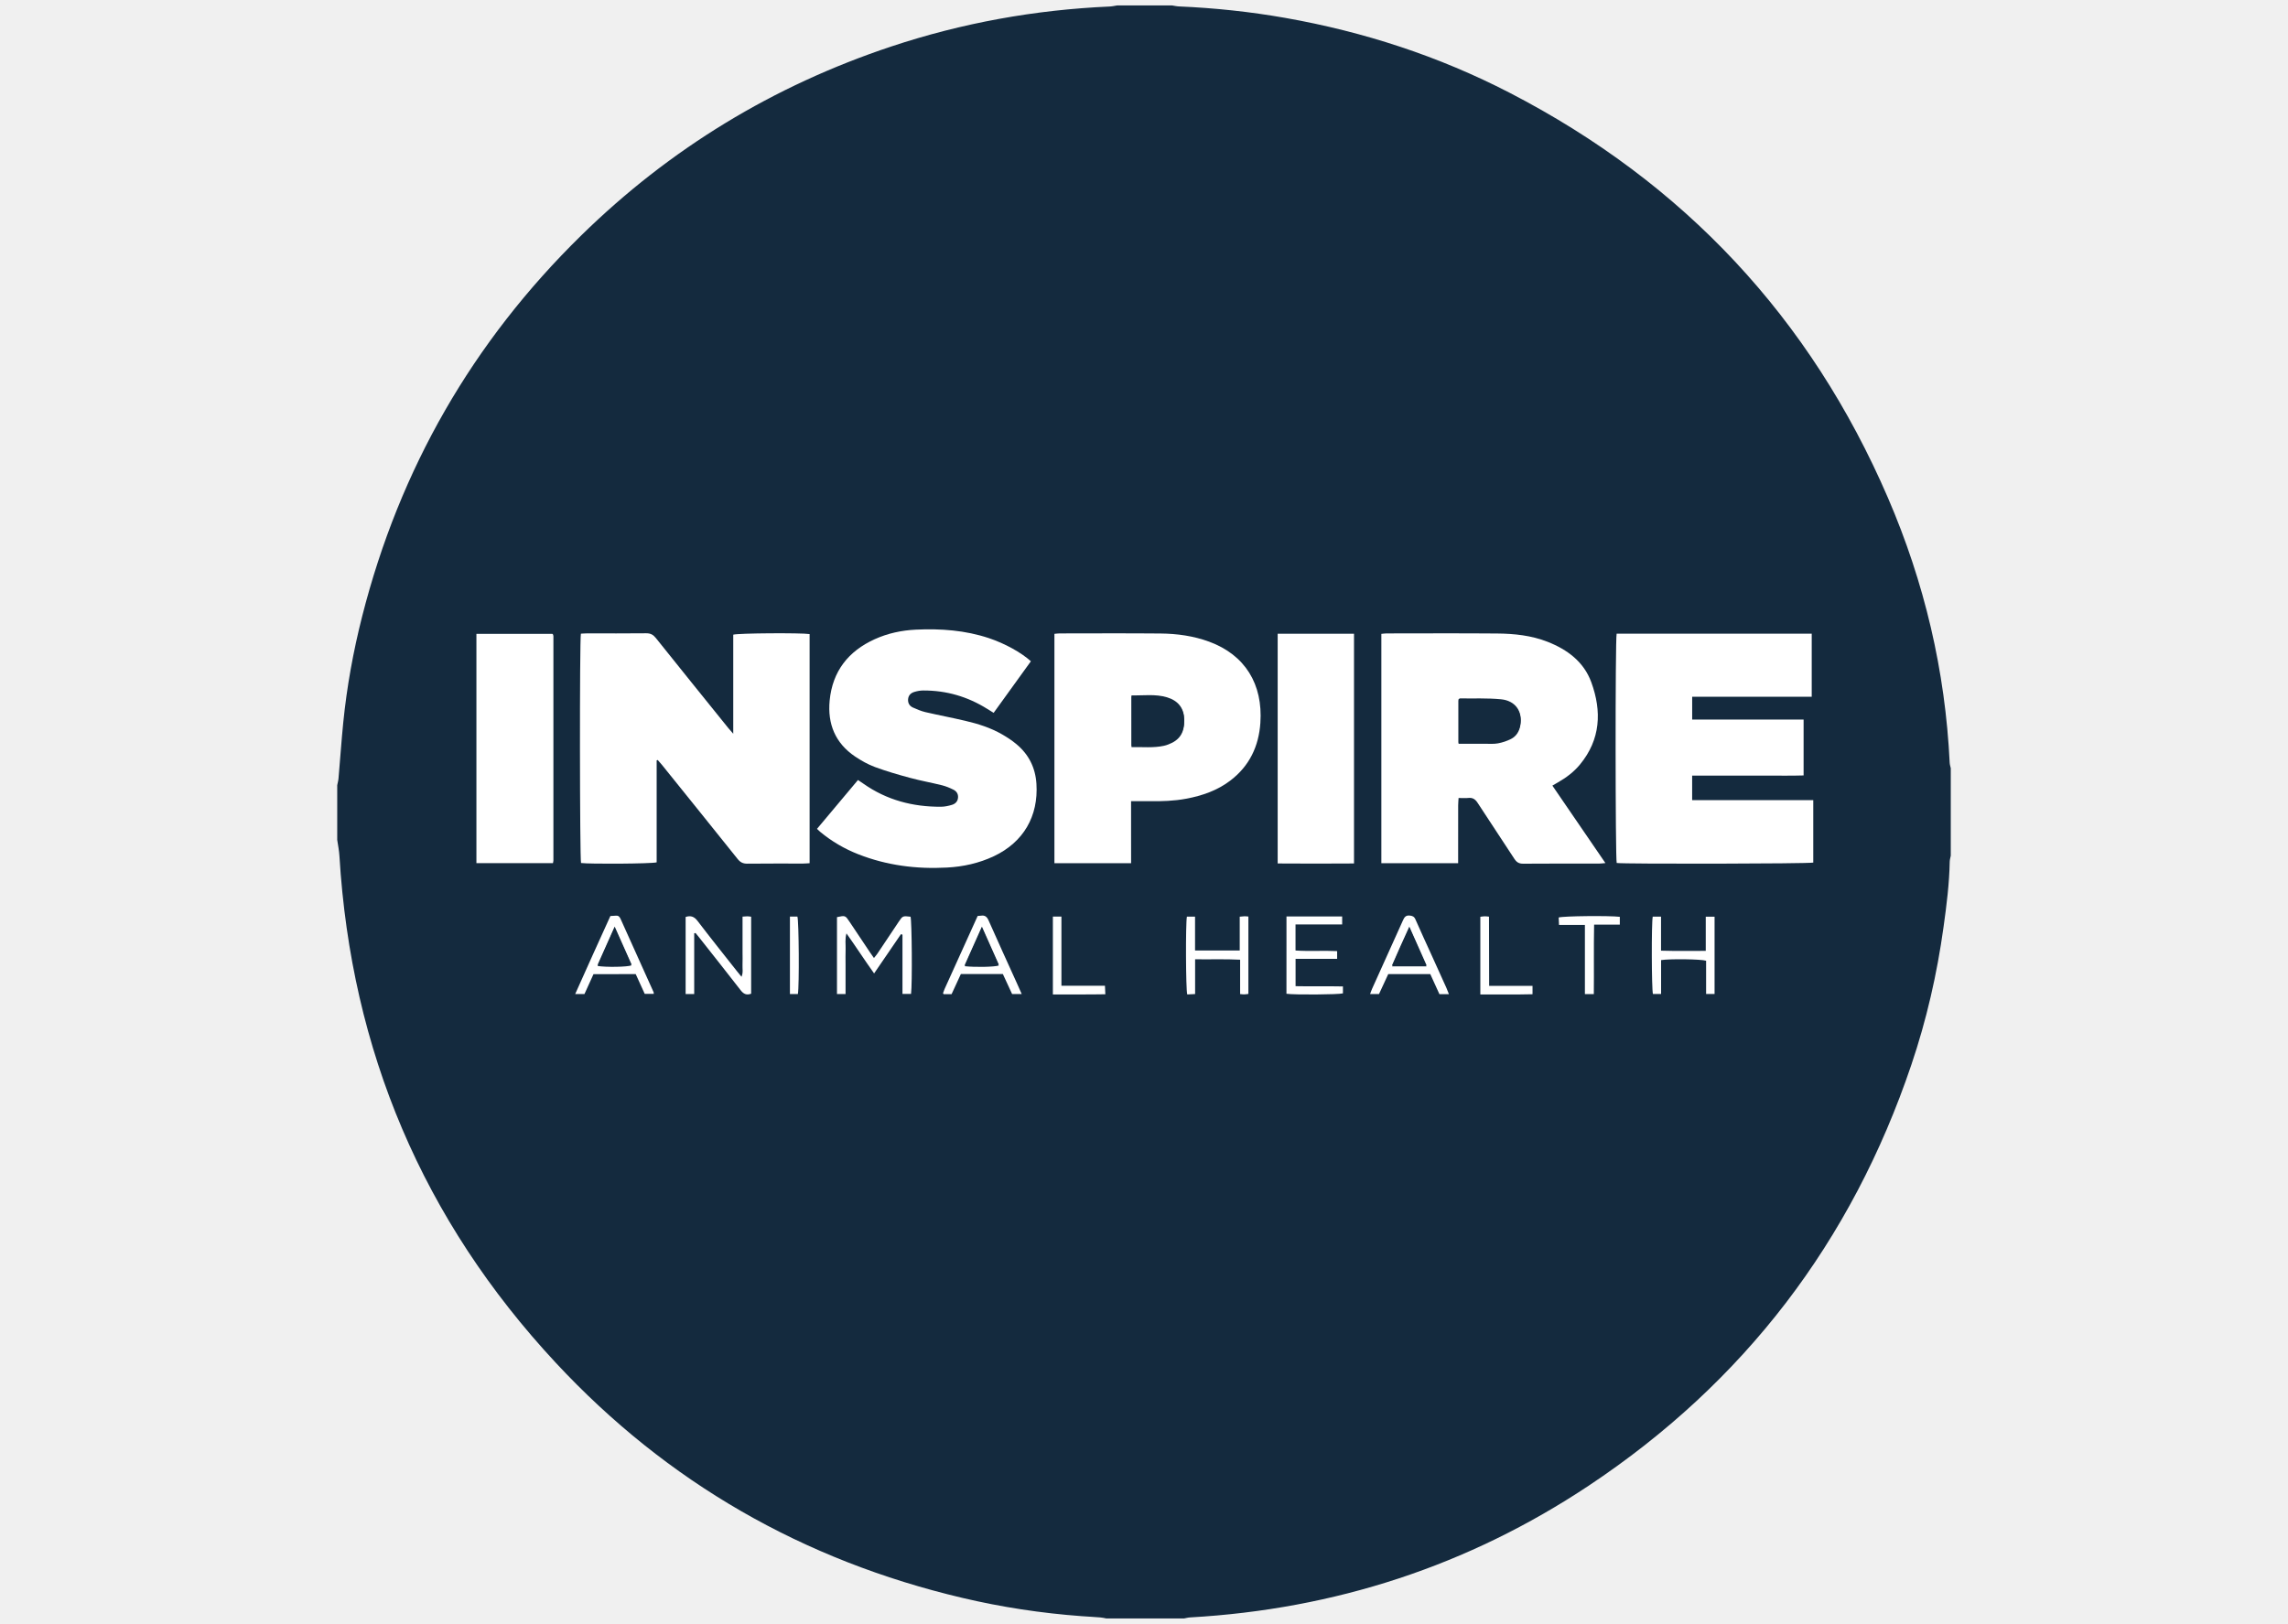
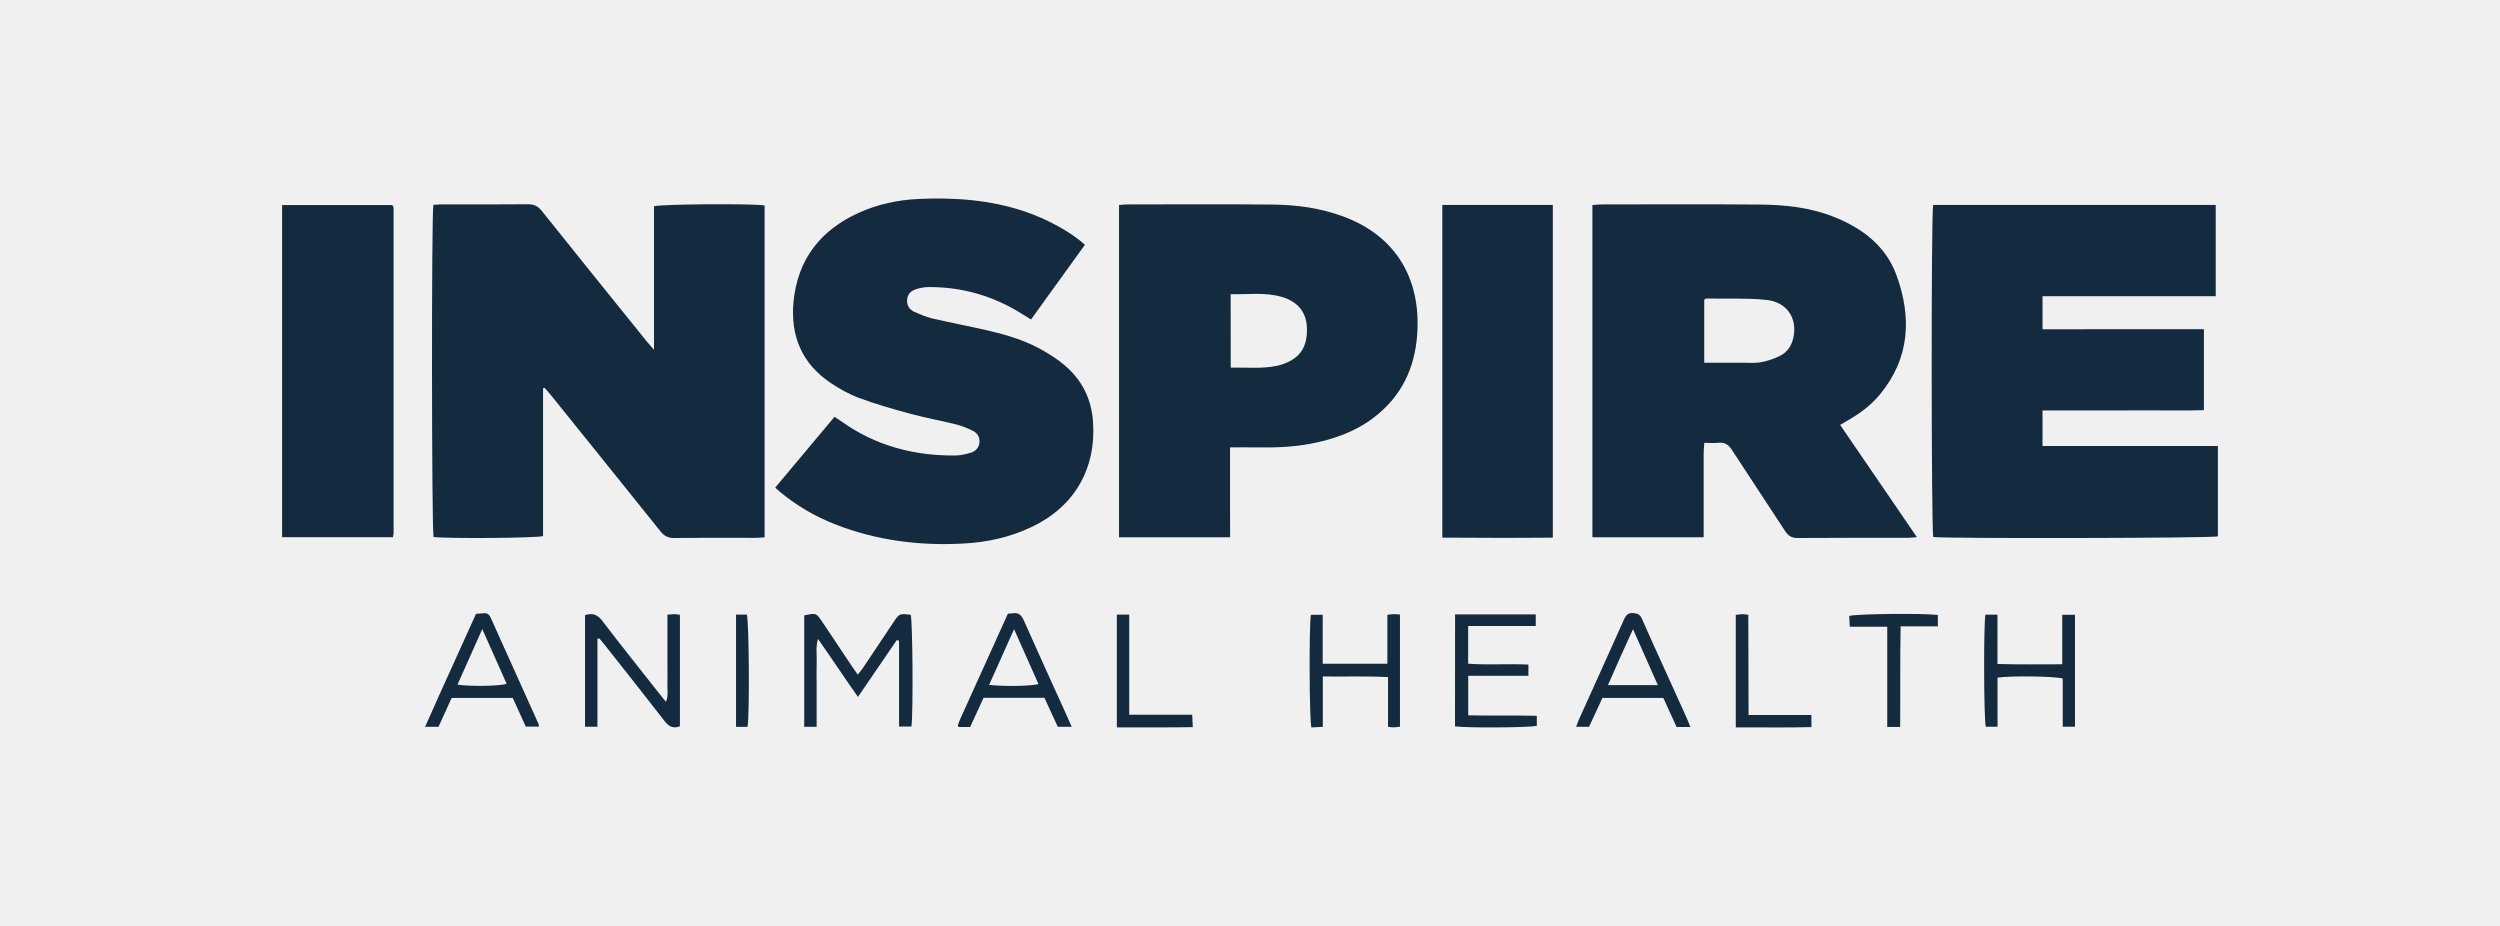
- <svg xmlns="http://www.w3.org/2000/svg" version="1.1" id="Layer_1" x="0px" y="0px" width="80px" height="56.794px" viewBox="0 -4.294 80 56.794" enable-background="new 0 -4.294 80 56.794" xml:space="preserve">
+ <svg xmlns="http://www.w3.org/2000/svg" version="1.1" id="Layer_1" x="0px" y="0px" width="80px" height="29.631px" viewBox="0 0 80 29.631" enable-background="new 0 0 80 29.631" xml:space="preserve">
  <g>
-     <path fill="#142A3E" d="M41.402,52.312c-0.907,0-1.813,0-2.719,0c-0.069-0.013-0.137-0.03-0.206-0.035   c-0.219-0.019-0.438-0.029-0.657-0.045c-1.407-0.104-2.797-0.315-4.17-0.639c-5.564-1.312-10.324-4.039-14.215-8.221   c-4.645-4.991-7.156-10.918-7.567-17.729c-0.011-0.188-0.05-0.376-0.077-0.563c0-0.638,0-1.274,0-1.911   c0.016-0.083,0.04-0.165,0.046-0.249c0.057-0.648,0.1-1.298,0.165-1.945c0.126-1.255,0.351-2.494,0.662-3.716   c1.31-5.153,3.861-9.599,7.659-13.319c3.099-3.037,6.718-5.236,10.837-6.607c2.479-0.825,5.026-1.284,7.637-1.399   c0.09-0.004,0.179-0.025,0.269-0.039c0.638,0,1.274,0,1.911,0c0.084,0.013,0.167,0.033,0.25,0.036   c1.246,0.053,2.484,0.185,3.713,0.401c2.743,0.484,5.365,1.338,7.841,2.617c6.094,3.149,10.516,7.872,13.232,14.17   c1.274,2.956,2.005,6.05,2.158,9.272c0.004,0.062,0.025,0.122,0.038,0.183c0,1.02,0,2.039,0,3.06   c-0.013,0.068-0.035,0.137-0.037,0.206c-0.014,0.766-0.109,1.524-0.215,2.281c-0.227,1.645-0.596,3.257-1.127,4.828   c-2.089,6.187-5.847,11.106-11.282,14.72c-4.219,2.805-8.881,4.32-13.94,4.607C41.539,52.279,41.471,52.3,41.402,52.312z" />
    <g>
-       <path fill-rule="evenodd" clip-rule="evenodd" fill="#FFFFFF" d="M22.96,22.3c0,1.191,0,2.383,0,3.567    c-0.174,0.05-2.344,0.063-2.644,0.023c-0.045-0.158-0.053-7.795-0.005-8.021c0.065-0.003,0.134-0.01,0.203-0.01    c0.694-0.001,1.388,0.004,2.081-0.004c0.151-0.001,0.245,0.05,0.337,0.166c0.839,1.05,1.685,2.097,2.529,3.144    c0.047,0.058,0.098,0.113,0.177,0.204c0-1.187,0-2.329,0-3.465c0.163-0.054,2.38-0.068,2.67-0.021c0,2.662,0,5.327,0,8.014    c-0.075,0.003-0.15,0.012-0.226,0.012c-0.651,0-1.302-0.003-1.953,0.004c-0.15,0.001-0.245-0.047-0.339-0.165    c-0.878-1.1-1.764-2.195-2.647-3.293c-0.047-0.058-0.098-0.111-0.146-0.168C22.985,22.291,22.973,22.296,22.96,22.3z" />
-       <path fill-rule="evenodd" clip-rule="evenodd" fill="#FFFFFF" d="M54.279,23.183c0.616,0.902,1.226,1.792,1.854,2.709    c-0.1,0.009-0.161,0.018-0.222,0.018c-0.886,0-1.77-0.003-2.654,0.004c-0.146,0.001-0.229-0.05-0.307-0.17    c-0.424-0.653-0.858-1.3-1.281-1.952c-0.081-0.126-0.17-0.194-0.324-0.178c-0.104,0.012-0.211,0.002-0.346,0.002    c-0.005,0.095-0.014,0.177-0.014,0.258c-0.002,0.595-0.001,1.188-0.001,1.782c0,0.077,0,0.152,0,0.241c-0.907,0-1.788,0-2.685,0    c0-2.674,0-5.337,0-8.021c0.06-0.005,0.12-0.016,0.181-0.016c1.288-0.001,2.576-0.008,3.864,0.003    c0.603,0.005,1.2,0.067,1.77,0.291c0.693,0.273,1.266,0.701,1.526,1.414c0.371,1.017,0.326,2.002-0.397,2.878    c-0.214,0.259-0.479,0.459-0.771,0.625C54.412,23.105,54.352,23.141,54.279,23.183z M50.998,21.683    c0.327,0,0.631,0.001,0.933-0.001c0.149,0,0.302,0.014,0.446-0.014c0.156-0.03,0.314-0.083,0.457-0.155    c0.187-0.094,0.288-0.267,0.324-0.474c0.078-0.459-0.178-0.827-0.672-0.875c-0.477-0.047-0.96-0.024-1.439-0.031    c-0.013,0-0.023,0.014-0.049,0.028C50.998,20.653,50.998,21.153,50.998,21.683z" />
-       <path fill-rule="evenodd" clip-rule="evenodd" fill="#FFFFFF" d="M63.063,20.872c0,0.669,0,1.298,0,1.955    c-0.436,0.014-0.864,0.005-1.292,0.006c-0.432,0.002-0.863,0.001-1.296,0.001c-0.431,0-0.861,0-1.309,0c0,0.29,0,0.561,0,0.858    c1.412,0,2.818,0,4.235,0c0,0.746,0,1.466,0,2.183c-0.158,0.042-6.609,0.054-6.873,0.014c-0.048-0.162-0.053-7.818-0.002-8.019    c2.268,0,4.536,0,6.821,0c0,0.734,0,1.459,0,2.204c-1.395,0-2.778,0-4.18,0c0,0.271,0,0.521,0,0.798    C60.46,20.872,61.751,20.872,63.063,20.872z" />
-       <path fill-rule="evenodd" clip-rule="evenodd" fill="#FFFFFF" d="M28.566,24.696c0.485-0.578,0.956-1.141,1.433-1.709    c0.073,0.049,0.132,0.087,0.188,0.127c0.816,0.575,1.732,0.815,2.72,0.808c0.125-0.001,0.253-0.029,0.374-0.065    c0.121-0.036,0.208-0.119,0.217-0.259c0.009-0.13-0.058-0.222-0.164-0.274c-0.125-0.062-0.258-0.118-0.394-0.152    c-0.371-0.093-0.748-0.159-1.116-0.259c-0.416-0.112-0.831-0.232-1.234-0.381c-0.243-0.09-0.476-0.222-0.691-0.366    c-0.694-0.468-0.969-1.14-0.89-1.96c0.1-1.023,0.651-1.724,1.576-2.144c0.457-0.207,0.94-0.31,1.438-0.334    c0.868-0.041,1.726,0.021,2.557,0.298c0.547,0.183,1.124,0.498,1.465,0.808c-0.43,0.596-0.861,1.194-1.302,1.804    c-0.085-0.053-0.156-0.096-0.228-0.141c-0.683-0.427-1.426-0.644-2.232-0.641c-0.104,0-0.212,0.019-0.312,0.05    c-0.121,0.036-0.208,0.115-0.22,0.256c-0.01,0.138,0.052,0.237,0.171,0.291c0.141,0.062,0.286,0.125,0.436,0.16    c0.461,0.107,0.927,0.194,1.389,0.303c0.448,0.104,0.887,0.242,1.29,0.474c0.177,0.102,0.351,0.215,0.507,0.347    c0.427,0.358,0.658,0.817,0.695,1.38c0.073,1.139-0.456,2.047-1.488,2.535c-0.52,0.245-1.071,0.367-1.64,0.397    c-1.064,0.058-2.105-0.073-3.103-0.466c-0.484-0.19-0.929-0.45-1.33-0.783C28.646,24.772,28.616,24.742,28.566,24.696z" />
-       <path fill-rule="evenodd" clip-rule="evenodd" fill="#FFFFFF" d="M39.549,25.896c-0.904,0-1.785,0-2.681,0    c0-2.673,0-5.337,0-8.021c0.06-0.005,0.121-0.015,0.181-0.015c1.175-0.001,2.35-0.008,3.525,0.003    c0.582,0.005,1.156,0.084,1.707,0.287c1.254,0.463,1.88,1.486,1.788,2.839c-0.056,0.817-0.38,1.501-1.038,2.008    c-0.459,0.354-0.99,0.538-1.555,0.644c-0.426,0.08-0.856,0.093-1.289,0.087c-0.203-0.003-0.407-0.001-0.639-0.001    c0,0.381,0,0.739,0,1.098C39.549,25.177,39.549,25.529,39.549,25.896z M39.564,21.8c0.387-0.009,0.76,0.035,1.129-0.046    c0.055-0.012,0.109-0.029,0.162-0.05c0.394-0.15,0.56-0.41,0.549-0.855c-0.01-0.378-0.211-0.637-0.598-0.754    c-0.408-0.123-0.823-0.058-1.243-0.068C39.564,20.628,39.564,21.204,39.564,21.8z" />
-       <path fill-rule="evenodd" clip-rule="evenodd" fill="#FFFFFF" d="M19.335,25.894c-0.89,0-1.777,0-2.677,0c0-2.676,0-5.339,0-8.019    c0.891,0,1.771,0,2.656,0c0.001,0.001,0.007,0.006,0.012,0.011s0.012,0.011,0.013,0.016c0.004,0.021,0.011,0.042,0.011,0.063    c0,2.61,0.001,5.222,0,7.833C19.35,25.825,19.341,25.852,19.335,25.894z" />
-       <path fill-rule="evenodd" clip-rule="evenodd" fill="#FFFFFF" d="M44.674,25.906c0-2.69,0-5.355,0-8.034c0.893,0,1.772,0,2.669,0    c0,2.674,0,5.339,0,8.034C46.454,25.913,45.567,25.911,44.674,25.906z" />
-       <path fill-rule="evenodd" clip-rule="evenodd" fill="#FFFFFF" d="M31.502,28.379c-0.306,0.447-0.611,0.894-0.939,1.373    c-0.334-0.468-0.631-0.928-0.966-1.4c-0.057,0.201-0.025,0.374-0.03,0.544c-0.007,0.177-0.002,0.354-0.002,0.531    c0,0.169,0,0.339,0,0.509c0,0.175,0,0.351,0,0.537c-0.111,0-0.199,0-0.3,0c0-0.903,0-1.798,0-2.69    c0.29-0.062,0.29-0.062,0.44,0.163c0.24,0.358,0.48,0.718,0.719,1.076c0.04,0.059,0.081,0.115,0.134,0.191    c0.046-0.06,0.087-0.104,0.121-0.154c0.249-0.37,0.495-0.741,0.743-1.112c0.14-0.21,0.141-0.21,0.415-0.179    c0.047,0.147,0.063,2.351,0.018,2.7c-0.091,0-0.185,0-0.3,0c0-0.69,0-1.382,0-2.072C31.539,28.39,31.52,28.385,31.502,28.379z" />
-       <path fill-rule="evenodd" clip-rule="evenodd" fill="#FFFFFF" d="M24.273,28.348c0,0.703,0,1.406,0,2.124c-0.111,0-0.199,0-0.3,0    c0-0.901,0-1.797,0-2.695c0.183-0.06,0.304-0.011,0.42,0.143c0.45,0.59,0.914,1.17,1.374,1.753    c0.047,0.062,0.097,0.119,0.16,0.196c0.065-0.15,0.028-0.289,0.035-0.422c0.006-0.143,0.001-0.284,0.001-0.425    c0-0.135,0-0.27,0-0.404c0-0.142,0-0.281,0-0.424c0-0.14,0-0.278,0-0.429c0.074-0.005,0.122-0.011,0.169-0.011    c0.041,0,0.081,0.009,0.132,0.014c0,0.907,0,1.801,0,2.693c-0.167,0.063-0.269,0.006-0.369-0.124    c-0.476-0.614-0.96-1.224-1.442-1.835c-0.044-0.055-0.089-0.108-0.133-0.163C24.306,28.343,24.289,28.345,24.273,28.348z" />
-       <path fill-rule="evenodd" clip-rule="evenodd" fill="#FFFFFF" d="M58.08,29.286c0,0.396,0,0.783,0,1.185c-0.108,0-0.197,0-0.285,0    c-0.047-0.149-0.055-2.485-0.007-2.706c0.086,0,0.176,0,0.29,0c0,0.394,0,0.779,0,1.191c0.53,0.016,1.034,0.007,1.564,0.007    c0-0.412,0-0.798,0-1.196c0.114,0,0.203,0,0.308,0c0,0.898,0,1.793,0,2.703c-0.092,0-0.178,0-0.296,0c0-0.39,0-0.781,0-1.162    C59.481,29.25,58.373,29.237,58.08,29.286z" />
-       <path fill-rule="evenodd" clip-rule="evenodd" fill="#FFFFFF" d="M44.982,27.76c0.658,0,1.294,0,1.947,0c0,0.085,0,0.166,0,0.278    c-0.538,0-1.078,0-1.631,0c0,0.314,0,0.603,0,0.912c0.483,0.034,0.961-0.003,1.455,0.021c0,0.091,0,0.17,0,0.272    c-0.479,0-0.959,0-1.453,0c0,0.322,0,0.622,0,0.955c0.549,0.012,1.097-0.004,1.656,0.009c0,0.095,0,0.169,0,0.242    c-0.148,0.044-1.7,0.056-1.975,0.014C44.982,29.572,44.982,28.677,44.982,27.76z" />
-       <path fill-rule="evenodd" clip-rule="evenodd" fill="#FFFFFF" d="M41.785,28.949c0.528,0,1.033,0,1.562,0c0-0.398,0-0.783,0-1.182    c0.07-0.006,0.118-0.013,0.166-0.014c0.041-0.002,0.082,0.006,0.137,0.009c0,0.904,0,1.798,0,2.707    c-0.047,0.005-0.094,0.014-0.141,0.016c-0.042,0.001-0.084-0.005-0.148-0.011c0-0.394,0-0.787,0-1.202    c-0.535-0.028-1.047-0.007-1.574-0.015c0,0.417,0,0.803,0,1.216c-0.104,0.006-0.19,0.009-0.275,0.014    c-0.051-0.162-0.06-2.486-0.012-2.721c0.085,0,0.172,0,0.285,0C41.785,28.164,41.785,28.549,41.785,28.949z" />
-       <path fill-rule="evenodd" clip-rule="evenodd" fill="#FFFFFF" d="M34.184,27.742c0.056-0.004,0.083-0.005,0.111-0.009    c0.142-0.024,0.214,0.036,0.272,0.168c0.32,0.725,0.65,1.444,0.977,2.167c0.058,0.127,0.114,0.255,0.18,0.404    c-0.123,0-0.218,0-0.336,0c-0.104-0.225-0.213-0.461-0.323-0.699c-0.488,0-0.968,0-1.468,0c-0.105,0.229-0.214,0.464-0.325,0.704    c-0.099,0-0.189,0-0.277,0c-0.008-0.009-0.013-0.014-0.016-0.02s-0.005-0.015-0.004-0.021c0.017-0.046,0.032-0.093,0.052-0.138    C33.411,29.449,33.796,28.599,34.184,27.742z M33.73,29.462c0.378,0.04,1.031,0.027,1.192-0.022    c-0.192-0.432-0.383-0.859-0.59-1.325C34.124,28.582,33.932,29.011,33.73,29.462z" />
-       <path fill-rule="evenodd" clip-rule="evenodd" fill="#FFFFFF" d="M20.752,29.777c-0.102,0.224-0.207,0.453-0.316,0.695    c-0.097,0-0.193,0-0.324,0c0.406-0.92,0.82-1.818,1.23-2.728c0.07-0.004,0.132-0.007,0.194-0.012    c0.083-0.008,0.126,0.034,0.16,0.107c0.385,0.857,0.772,1.712,1.157,2.569c0.005,0.012,0.003,0.027,0.007,0.059    c-0.101,0-0.201,0-0.317,0c-0.101-0.223-0.206-0.452-0.315-0.691C21.739,29.777,21.255,29.777,20.752,29.777z M21.492,28.113    c-0.213,0.478-0.404,0.905-0.598,1.341c0.29,0.05,1.04,0.036,1.186-0.021C21.89,29.008,21.701,28.582,21.492,28.113z" />
-       <path fill-rule="evenodd" clip-rule="evenodd" fill="#FFFFFF" d="M50.662,30.478c-0.129,0-0.227,0-0.332,0    c-0.106-0.234-0.212-0.464-0.32-0.702c-0.483,0-0.962,0-1.47,0c-0.102,0.219-0.211,0.453-0.323,0.697c-0.099,0-0.194,0-0.312,0    c0.025-0.067,0.044-0.125,0.068-0.179c0.359-0.798,0.722-1.596,1.08-2.395c0.047-0.104,0.091-0.182,0.229-0.172    c0.104,0.009,0.166,0.035,0.209,0.136c0.182,0.414,0.371,0.824,0.558,1.235c0.175,0.387,0.35,0.771,0.524,1.158    C50.601,30.32,50.625,30.386,50.662,30.478z M49.879,29.467c-0.203-0.454-0.394-0.884-0.602-1.352    c-0.213,0.469-0.41,0.899-0.604,1.352C49.088,29.467,49.465,29.467,49.879,29.467z" />
-       <path fill-rule="evenodd" clip-rule="evenodd" fill="#FFFFFF" d="M53.585,30.187c0,0.107,0,0.185,0,0.293    c-0.603,0.016-1.206,0.003-1.825,0.007c0-0.914,0-1.811,0-2.717c0.053-0.005,0.101-0.015,0.147-0.016    c0.042-0.002,0.084,0.006,0.156,0.012c0.006,0.798-0.001,1.594,0.005,2.421C52.582,30.187,53.079,30.187,53.585,30.187z" />
-       <path fill-rule="evenodd" clip-rule="evenodd" fill="#FFFFFF" d="M55.728,30.474c-0.111,0-0.199,0-0.312,0    c0-0.807,0-1.603,0-2.418c-0.31,0-0.596,0-0.905,0c-0.005-0.102-0.009-0.183-0.012-0.26c0.156-0.053,1.777-0.068,2.138-0.024    c0,0.083,0,0.168,0,0.274c-0.297,0-0.585,0-0.899,0C55.722,28.859,55.737,29.655,55.728,30.474z" />
-       <path fill-rule="evenodd" clip-rule="evenodd" fill="#FFFFFF" d="M36.814,27.763c0.108,0,0.19,0,0.299,0c0,0.804,0,1.599,0,2.42    c0.517,0,1.009,0,1.522,0c0.004,0.104,0.008,0.187,0.013,0.298c-0.615,0.011-1.218,0.004-1.834,0.006    C36.814,29.568,36.814,28.675,36.814,27.763z" />
-       <path fill-rule="evenodd" clip-rule="evenodd" fill="#FFFFFF" d="M27.898,30.473c-0.085,0-0.174,0-0.278,0c0-0.904,0-1.803,0-2.71    c0.097,0,0.18,0,0.261,0C27.934,27.91,27.949,30.194,27.898,30.473z" />
+       <path fill="#142A3E" d="M17.378,12.426c0,1.58,0,3.16,0,4.728c-0.231,0.068-3.105,0.084-3.505,0.029    c-0.059-0.209-0.069-10.329-0.005-10.628c0.085-0.004,0.177-0.015,0.269-0.015c0.92,0,1.839,0.006,2.758-0.004    c0.2-0.002,0.324,0.065,0.447,0.219c1.111,1.393,2.233,2.779,3.351,4.167c0.062,0.077,0.131,0.149,0.235,0.271    c0-1.572,0-3.087,0-4.592c0.215-0.071,3.154-0.09,3.539-0.028c0,3.528,0,7.061,0,10.622c-0.1,0.004-0.2,0.016-0.3,0.016    c-0.863,0-1.725-0.006-2.589,0.006c-0.199,0-0.324-0.062-0.449-0.221c-1.164-1.457-2.338-2.907-3.508-4.362    c-0.062-0.077-0.13-0.148-0.193-0.223C17.411,12.414,17.396,12.422,17.378,12.426z" />
+       <path fill="#142A3E" d="M58.884,13.597c0.816,1.195,1.624,2.375,2.457,3.592c-0.133,0.01-0.212,0.021-0.294,0.021    c-1.174,0-2.347-0.002-3.518,0.006c-0.193,0.002-0.305-0.066-0.407-0.225c-0.562-0.865-1.138-1.723-1.697-2.588    c-0.108-0.166-0.226-0.256-0.428-0.235c-0.14,0.017-0.281,0.003-0.46,0.003c-0.007,0.126-0.02,0.234-0.02,0.341    c-0.002,0.789,0,1.574,0,2.361c0,0.104,0,0.202,0,0.319c-1.202,0-2.372,0-3.56,0c0-3.542,0-7.072,0-10.629    c0.081-0.006,0.159-0.021,0.242-0.021c1.704-0.002,3.414-0.011,5.119,0.004c0.8,0.007,1.591,0.089,2.346,0.386    c0.919,0.361,1.678,0.929,2.023,1.873c0.491,1.349,0.431,2.653-0.527,3.814c-0.282,0.344-0.636,0.608-1.021,0.828    C59.062,13.493,58.98,13.541,58.884,13.597z M54.535,11.608c0.436,0,0.837,0.001,1.238-0.001c0.196,0,0.397,0.019,0.59-0.019    c0.207-0.039,0.417-0.11,0.606-0.205c0.248-0.125,0.381-0.354,0.429-0.628c0.104-0.608-0.234-1.096-0.89-1.16    c-0.633-0.062-1.274-0.032-1.907-0.042c-0.018,0-0.032,0.02-0.066,0.037C54.535,10.243,54.535,10.906,54.535,11.608z" />
+       <path fill="#142A3E" d="M70.525,10.534c0,0.887,0,1.721,0,2.591c-0.577,0.019-1.145,0.006-1.711,0.008    c-0.575,0.003-1.145,0.002-1.72,0.002c-0.571,0-1.141,0-1.733,0c0,0.384,0,0.743,0,1.137c1.872,0,3.734,0,5.611,0    c0,0.989,0,1.942,0,2.892c-0.21,0.059-8.759,0.074-9.108,0.02c-0.062-0.215-0.07-10.36-0.003-10.626c3.005,0,6.013,0,9.042,0    c0,0.972,0,1.933,0,2.921c-1.852,0-3.684,0-5.542,0c0,0.358,0,0.689,0,1.057C67.074,10.534,68.786,10.534,70.525,10.534z" />
+       <path fill="#142A3E" d="M24.807,15.603c0.643-0.767,1.267-1.513,1.899-2.266c0.096,0.065,0.174,0.116,0.249,0.169    c1.081,0.762,2.295,1.08,3.605,1.07c0.166-0.001,0.336-0.038,0.496-0.086s0.274-0.158,0.287-0.343    c0.013-0.174-0.078-0.295-0.217-0.363c-0.165-0.081-0.342-0.156-0.522-0.201c-0.492-0.123-0.992-0.211-1.479-0.344    c-0.552-0.148-1.102-0.308-1.636-0.505c-0.322-0.12-0.631-0.295-0.916-0.485c-0.919-0.621-1.284-1.511-1.18-2.598    c0.133-1.356,0.863-2.286,2.088-2.842c0.606-0.274,1.246-0.411,1.906-0.442c1.151-0.054,2.287,0.028,3.39,0.395    c0.725,0.243,1.489,0.66,1.941,1.07c-0.57,0.791-1.141,1.583-1.725,2.392c-0.114-0.07-0.208-0.127-0.303-0.188    c-0.905-0.565-1.89-0.853-2.958-0.85c-0.139,0-0.281,0.025-0.413,0.066C29.16,9.3,29.044,9.404,29.028,9.592    c-0.012,0.183,0.07,0.313,0.228,0.386c0.187,0.082,0.378,0.165,0.577,0.212c0.611,0.142,1.229,0.258,1.842,0.401    c0.593,0.139,1.175,0.322,1.709,0.629c0.235,0.136,0.466,0.285,0.672,0.459c0.567,0.475,0.873,1.084,0.922,1.83    c0.097,1.508-0.604,2.711-1.973,3.358c-0.689,0.325-1.418,0.487-2.173,0.526c-1.41,0.078-2.79-0.098-4.113-0.617    c-0.641-0.252-1.23-0.598-1.762-1.037C24.914,15.702,24.874,15.663,24.807,15.603z" />
+       <path fill="#142A3E" d="M39.363,17.192c-1.199,0-2.367,0-3.554,0c0-3.542,0-7.072,0-10.63c0.08-0.006,0.16-0.02,0.239-0.02    c1.559-0.002,3.114-0.011,4.673,0.004c0.771,0.007,1.532,0.111,2.261,0.38c1.664,0.614,2.492,1.969,2.369,3.763    c-0.072,1.083-0.502,1.989-1.373,2.66c-0.608,0.47-1.312,0.714-2.061,0.854c-0.566,0.106-1.135,0.123-1.709,0.114    c-0.27-0.004-0.541-0.001-0.847-0.001c0,0.505,0,0.979,0,1.454C39.363,16.24,39.363,16.705,39.363,17.192z M39.383,11.764    c0.514-0.012,1.008,0.046,1.497-0.062c0.072-0.016,0.144-0.037,0.214-0.064c0.521-0.199,0.742-0.544,0.728-1.134    c-0.013-0.5-0.279-0.844-0.792-0.999c-0.541-0.163-1.092-0.077-1.649-0.091C39.383,10.211,39.383,10.975,39.383,11.764z" />
+       <path fill="#142A3E" d="M12.574,17.19c-1.18,0-2.354,0-3.547,0c0-3.547,0-7.076,0-10.628c1.18,0,2.346,0,3.519,0    c0.002,0.001,0.01,0.008,0.017,0.015c0.006,0.007,0.016,0.015,0.017,0.021c0.005,0.027,0.015,0.055,0.015,0.083    c0,3.459,0.001,6.921,0,10.38C12.594,17.099,12.581,17.134,12.574,17.19z" />
+       <path fill="#142A3E" d="M46.154,17.204c0-3.563,0-7.096,0-10.646c1.183,0,2.348,0,3.536,0c0,3.543,0,7.076,0,10.646    C48.514,17.216,47.337,17.212,46.154,17.204z" />
+       <path fill="#142A3E" d="M28.699,20.481c-0.406,0.594-0.811,1.186-1.244,1.82c-0.442-0.621-0.835-1.23-1.28-1.855    c-0.077,0.268-0.034,0.496-0.041,0.721c-0.009,0.236-0.002,0.471-0.002,0.703c0,0.227,0,0.451,0,0.676c0,0.232,0,0.465,0,0.711    c-0.147,0-0.263,0-0.397,0c0-1.197,0-2.381,0-3.564c0.384-0.082,0.384-0.082,0.583,0.215c0.317,0.475,0.636,0.951,0.952,1.426    c0.053,0.078,0.107,0.154,0.178,0.254c0.061-0.08,0.115-0.139,0.161-0.205c0.329-0.49,0.655-0.98,0.984-1.473    c0.186-0.279,0.187-0.279,0.55-0.236c0.061,0.193,0.083,3.115,0.023,3.576c-0.12,0-0.245,0-0.396,0c0-0.914,0-1.83,0-2.744    C28.748,20.497,28.722,20.489,28.699,20.481z" />
+       <path fill="#142A3E" d="M19.118,20.442c0,0.932,0,1.863,0,2.814c-0.147,0-0.263,0-0.397,0c0-1.195,0-2.381,0-3.572    c0.243-0.08,0.402-0.014,0.557,0.189c0.596,0.781,1.21,1.551,1.82,2.322c0.062,0.082,0.128,0.16,0.213,0.262    c0.086-0.199,0.038-0.383,0.046-0.561c0.007-0.189,0.001-0.377,0.001-0.562c0-0.18,0-0.359,0-0.535c0-0.189,0-0.373,0-0.562    c0-0.186,0-0.371,0-0.568c0.098-0.008,0.162-0.016,0.223-0.016c0.055,0,0.108,0.012,0.176,0.02c0,1.201,0,2.387,0,3.568    c-0.221,0.082-0.356,0.008-0.49-0.166c-0.63-0.812-1.271-1.623-1.911-2.432c-0.058-0.074-0.117-0.143-0.177-0.215    C19.163,20.435,19.14,20.438,19.118,20.442z" />
+       <path fill="#142A3E" d="M63.921,21.685c0,0.525,0,1.039,0,1.57c-0.142,0-0.262,0-0.376,0c-0.063-0.197-0.073-3.293-0.011-3.586    c0.113,0,0.232,0,0.385,0c0,0.521,0,1.033,0,1.578c0.702,0.021,1.37,0.01,2.073,0.01c0-0.547,0-1.057,0-1.584    c0.149,0,0.27,0,0.407,0c0,1.189,0,2.375,0,3.582c-0.121,0-0.236,0-0.392,0c0-0.518,0-1.035,0-1.541    C65.777,21.638,64.312,21.62,63.921,21.685z" />
+       <path fill="#142A3E" d="M46.563,19.661c0.872,0,1.714,0,2.581,0c0,0.113,0,0.219,0,0.371c-0.715,0-1.429,0-2.163,0    c0,0.414,0,0.799,0,1.207c0.64,0.045,1.273-0.004,1.928,0.027c0,0.121,0,0.225,0,0.359c-0.635,0-1.271,0-1.926,0    c0,0.428,0,0.828,0,1.266c0.729,0.016,1.454-0.004,2.195,0.014c0,0.125,0,0.223,0,0.32c-0.195,0.059-2.253,0.074-2.618,0.018    C46.563,22.063,46.563,20.878,46.563,19.661z" />
+       <path fill="#142A3E" d="M42.326,21.239c0.699,0,1.368,0,2.07,0c0-0.529,0-1.039,0-1.566c0.092-0.01,0.156-0.02,0.221-0.02    c0.053-0.002,0.108,0.008,0.182,0.012c0,1.197,0,2.383,0,3.59c-0.062,0.006-0.125,0.016-0.189,0.02    c-0.055,0.002-0.111-0.008-0.193-0.014c0-0.523,0-1.045,0-1.594c-0.711-0.037-1.389-0.01-2.087-0.02c0,0.553,0,1.064,0,1.611    c-0.138,0.008-0.251,0.012-0.365,0.02c-0.067-0.215-0.079-3.295-0.015-3.605c0.111,0,0.227,0,0.377,0    C42.326,20.198,42.326,20.706,42.326,21.239z" />
+       <path fill="#142A3E" d="M32.253,19.638c0.074-0.004,0.11-0.006,0.147-0.012c0.188-0.031,0.283,0.049,0.36,0.223    c0.424,0.961,0.862,1.914,1.295,2.871c0.077,0.168,0.151,0.34,0.239,0.537c-0.164,0-0.29,0-0.445,0    c-0.138-0.301-0.282-0.613-0.428-0.928c-0.646,0-1.283,0-1.946,0c-0.139,0.305-0.283,0.615-0.43,0.934c-0.131,0-0.251,0-0.367,0    c-0.012-0.012-0.018-0.018-0.021-0.025c-0.004-0.008-0.006-0.021-0.005-0.029c0.022-0.061,0.042-0.123,0.068-0.184    C31.229,21.901,31.739,20.774,32.253,19.638z M31.651,21.917c0.501,0.055,1.366,0.037,1.58-0.027    c-0.254-0.574-0.507-1.137-0.781-1.756C32.174,20.751,31.919,21.319,31.651,21.917z" />
+       <path fill="#142A3E" d="M14.452,22.335c-0.136,0.297-0.274,0.602-0.419,0.922c-0.128,0-0.255,0-0.43,0    c0.54-1.221,1.088-2.408,1.63-3.615c0.094-0.008,0.175-0.01,0.257-0.018c0.111-0.01,0.167,0.047,0.212,0.143    c0.51,1.135,1.023,2.27,1.534,3.406c0.007,0.016,0.004,0.035,0.009,0.078c-0.134,0-0.267,0-0.42,0    c-0.134-0.297-0.272-0.6-0.417-0.918C15.76,22.335,15.118,22.335,14.452,22.335z M15.433,20.13    c-0.282,0.635-0.536,1.199-0.793,1.777c0.385,0.066,1.379,0.049,1.572-0.027C15.96,21.315,15.71,20.751,15.433,20.13z" />
+       <path fill="#142A3E" d="M54.091,23.265c-0.172,0-0.301,0-0.44,0c-0.141-0.311-0.28-0.613-0.425-0.932c-0.639,0-1.274,0-1.948,0    c-0.137,0.289-0.278,0.602-0.428,0.924c-0.131,0-0.257,0-0.415,0c0.034-0.086,0.06-0.164,0.092-0.236    c0.477-1.057,0.957-2.115,1.43-3.174c0.062-0.139,0.122-0.242,0.305-0.229c0.139,0.012,0.22,0.047,0.278,0.18    c0.24,0.549,0.49,1.094,0.738,1.639c0.232,0.512,0.462,1.021,0.694,1.533C54.011,23.054,54.042,23.142,54.091,23.265z     M53.052,21.925c-0.269-0.602-0.521-1.17-0.796-1.791c-0.282,0.621-0.544,1.191-0.802,1.791    C52.005,21.925,52.504,21.925,53.052,21.925z" />
+       <path fill="#142A3E" d="M57.965,22.88c0,0.141,0,0.244,0,0.387c-0.8,0.023-1.599,0.004-2.42,0.01c0-1.211,0-2.4,0-3.602    c0.071-0.006,0.135-0.018,0.196-0.021c0.056-0.002,0.111,0.008,0.205,0.018c0.008,1.059,0,2.111,0.008,3.209    C56.635,22.88,57.294,22.88,57.965,22.88z" />
+       <path fill="#142A3E" d="M60.805,23.261c-0.147,0-0.265,0-0.413,0c0-1.072,0-2.127,0-3.205c-0.413,0-0.79,0-1.199,0    c-0.008-0.135-0.014-0.244-0.017-0.346c0.206-0.068,2.355-0.09,2.835-0.031c0,0.109,0,0.223,0,0.363c-0.394,0-0.776,0-1.191,0    C60.799,21.118,60.814,22.175,60.805,23.261z" />
+       <path fill="#142A3E" d="M35.739,19.667c0.143,0,0.25,0,0.396,0c0,1.064,0,2.119,0,3.205c0.686,0,1.338,0,2.016,0    c0.006,0.139,0.012,0.248,0.018,0.396c-0.814,0.016-1.614,0.004-2.43,0.008C35.739,22.06,35.739,20.876,35.739,19.667z" />
+       <path fill="#142A3E" d="M23.921,23.259c-0.112,0-0.229,0-0.368,0c0-1.199,0-2.391,0-3.592c0.129,0,0.239,0,0.345,0    C23.97,19.86,23.99,22.888,23.921,23.259z" />
    </g>
-     <path fill-rule="evenodd" clip-rule="evenodd" fill="#142A3E" d="M50.998,21.72c0-0.529,0-1.029,0-1.521   c0.025-0.015,0.036-0.028,0.049-0.028c0.479,0.007,0.963-0.016,1.439,0.031c0.494,0.048,0.75,0.416,0.672,0.875   c-0.036,0.207-0.138,0.379-0.324,0.474c-0.143,0.072-0.301,0.125-0.457,0.154c-0.145,0.027-0.297,0.014-0.446,0.015   C51.629,21.721,51.325,21.72,50.998,21.72z" />
-     <path fill-rule="evenodd" clip-rule="evenodd" fill="#142A3E" d="M39.564,21.837c0-0.596,0-1.172,0-1.773   c0.419,0.011,0.835-0.055,1.243,0.068c0.387,0.118,0.588,0.376,0.598,0.754c0.011,0.444-0.155,0.705-0.549,0.855   c-0.053,0.021-0.107,0.038-0.162,0.05C40.324,21.871,39.951,21.828,39.564,21.837z" />
-     <path fill-rule="evenodd" clip-rule="evenodd" fill="#142A3E" d="M33.73,29.499c0.201-0.451,0.393-0.88,0.602-1.349   c0.208,0.466,0.398,0.895,0.59,1.326C34.761,29.526,34.109,29.54,33.73,29.499z" />
-     <path fill-rule="evenodd" clip-rule="evenodd" fill="#142A3E" d="M21.492,28.149c0.209,0.47,0.398,0.896,0.588,1.321   c-0.146,0.058-0.896,0.069-1.186,0.021C21.087,29.057,21.278,28.628,21.492,28.149z" />
-     <path fill-rule="evenodd" clip-rule="evenodd" fill="#142A3E" d="M49.879,29.504c-0.414,0-0.791,0-1.205,0   c0.193-0.452,0.391-0.883,0.604-1.352C49.485,28.62,49.676,29.05,49.879,29.504z" />
+     <path fill="#142A3E" d="M52.256,20.181c0.274,0.621,0.527,1.191,0.796,1.793" />
  </g>
</svg>
